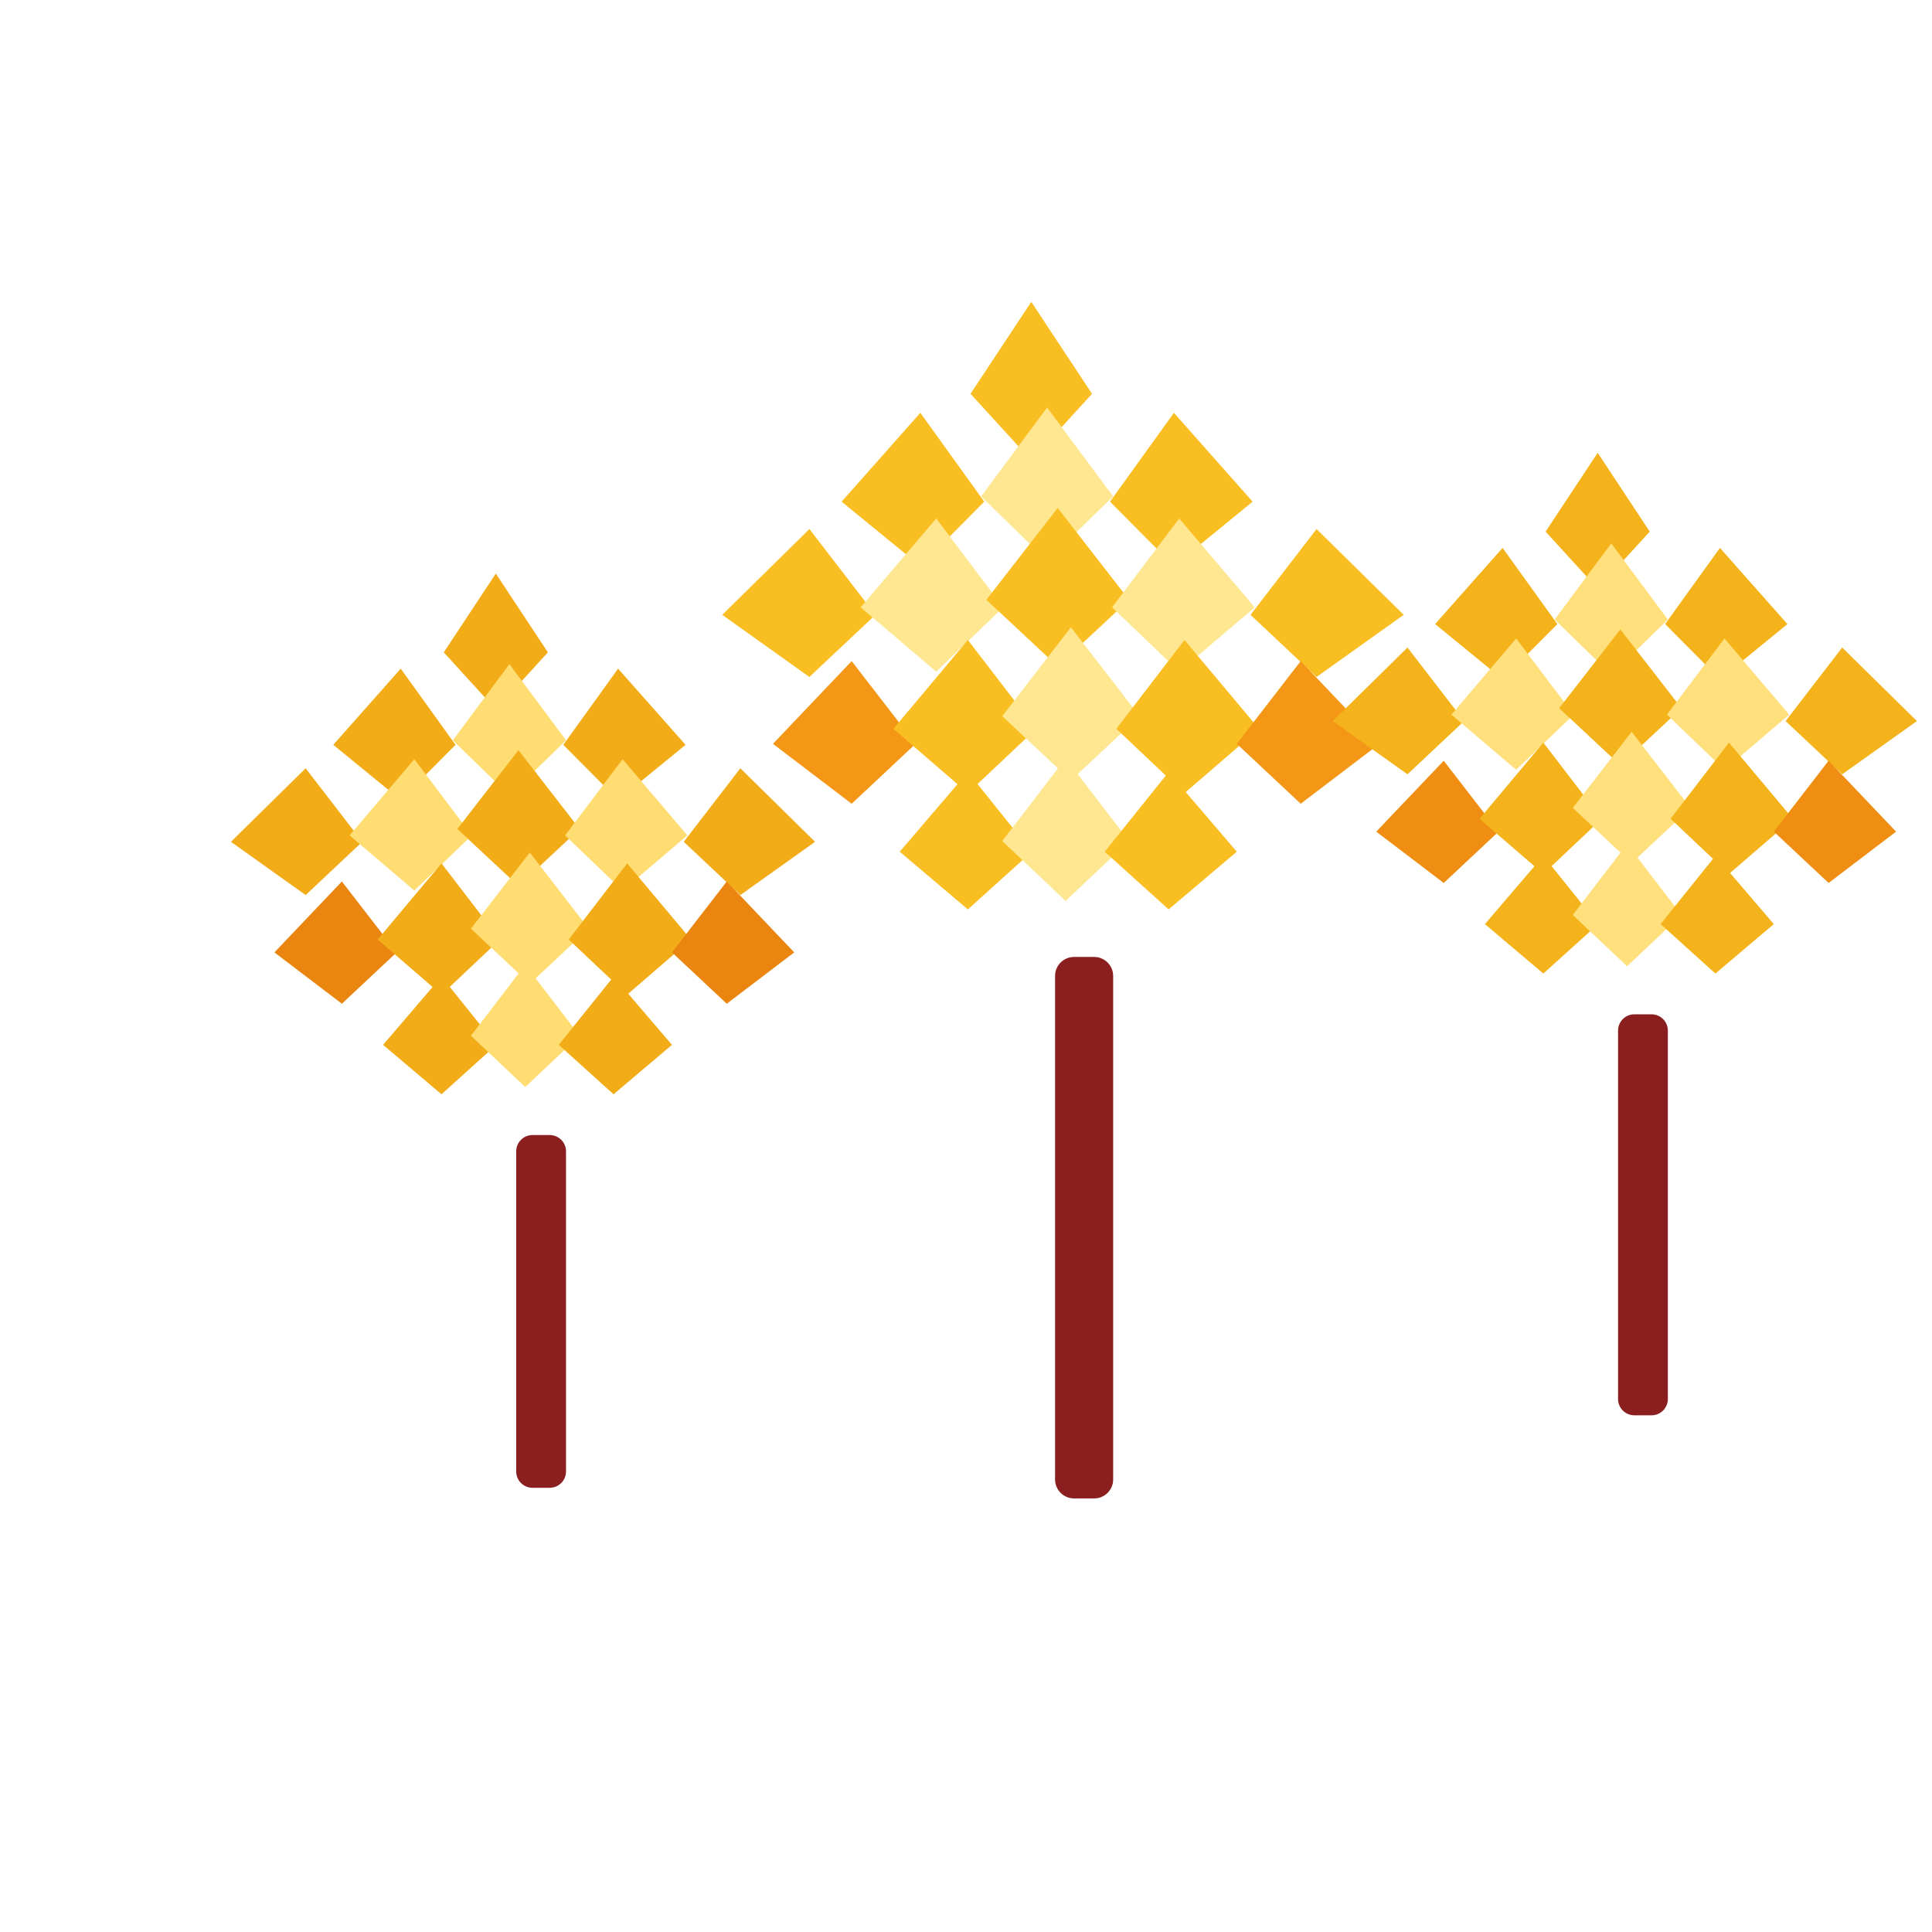
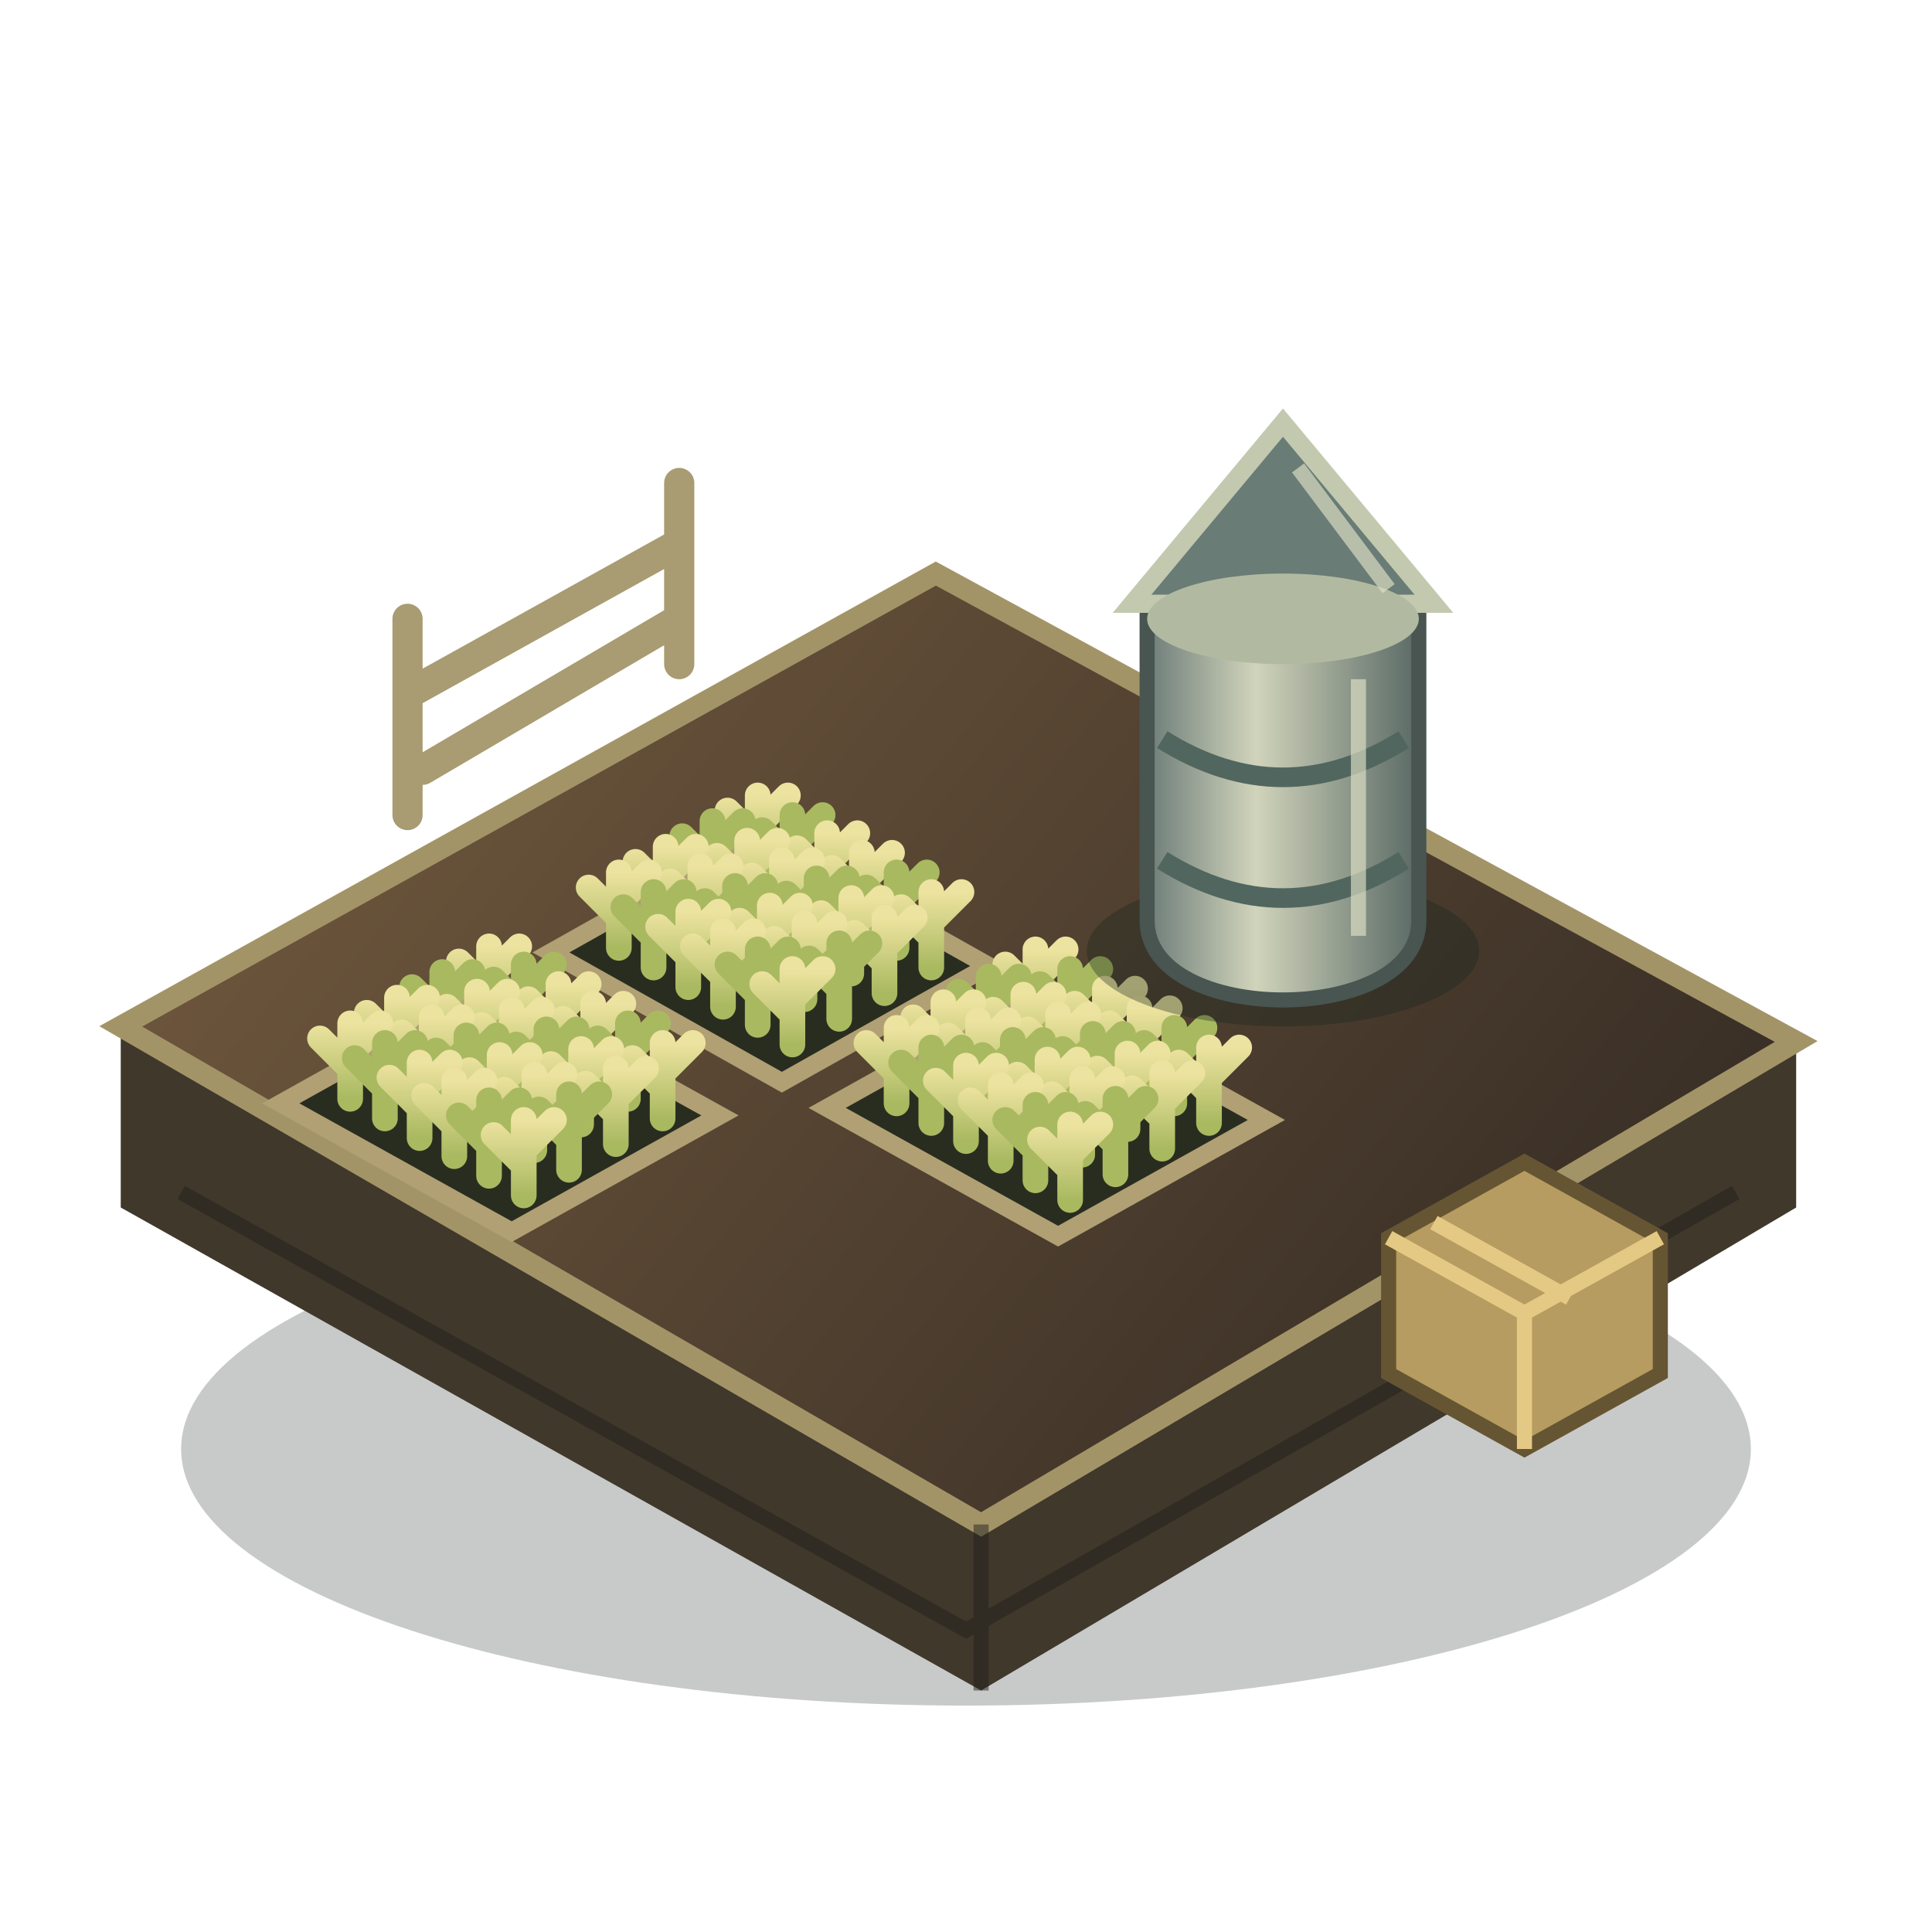
<svg xmlns="http://www.w3.org/2000/svg" width="128" height="128" viewBox="0 0 128 128" fill="none">
-   <rect x="34.2" y="75.2" width="3.3" height="23.37" rx="1.08" fill="#8B1E1E" />
-   <path d="M32.85 38L36.3 43.22L32.85 47L29.4 43.22Z" fill="#F2AC18" />
-   <path d="M26.55 44.3L30.18 49.346L26.55 53L22.08 49.346Z" fill="#F2AC18" />
-   <path d="M33.75 44L37.5 49.046L33.75 52.7L30 49.046Z" fill="#FFDD73" />
-   <path d="M40.95 44.3L45.42 49.346L40.95 53L37.32 49.346Z" fill="#F2AC18" />
-   <path d="M20.25 50.9L24 55.772L20.25 59.3L15.3 55.772Z" fill="#F2AC18" />
-   <path d="M27.45 50.3L31.26 55.346L27.45 59L23.16 55.346Z" fill="#FFDD73" />
-   <path d="M34.35 49.7L38.4 54.92L34.35 58.7L30.3 54.92Z" fill="#F2AC18" />
-   <path d="M41.25 50.3L45.54 55.346L41.25 59L37.44 55.346Z" fill="#FFDD73" />
-   <path d="M49.05 50.9L54 55.772L49.05 59.3L45.3 55.772Z" fill="#F2AC18" />
-   <path d="M22.65 58.4L26.28 63.098L22.65 66.5L18.18 63.098Z" fill="#EA8610" />
-   <path d="M29.25 57.2L33.12 62.246L29.25 65.9L25.02 62.246Z" fill="#F2AC18" />
-   <path d="M35.1 56.48L39 61.526L35.1 65.18L31.2 61.526Z" fill="#FFDD73" />
-   <path d="M41.55 57.2L45.78 62.246L41.55 65.9L37.68 62.246Z" fill="#F2AC18" />
-   <path d="M48.15 58.4L52.62 63.098L48.15 66.5L44.52 63.098Z" fill="#EA8610" />
-   <path d="M29.25 64.7L32.88 69.224L29.25 72.5L25.38 69.224Z" fill="#F2AC18" />
-   <path d="M34.8 63.92L38.4 68.618L34.8 72.02L31.2 68.618Z" fill="#FFDD73" />
-   <path d="M40.65 64.7L44.52 69.224L40.65 72.5L37.02 69.224Z" fill="#F2AC18" />
-   <rect x="69.9" y="63.4" width="3.85" height="35.875" rx="1.26" fill="#8B1E1E" />
-   <path d="M68.325 20L72.35 26.09L68.325 30.5L64.3 26.09Z" fill="#F9BE22" />
-   <path d="M60.975 27.35L65.21 33.237L60.975 37.5L55.76 33.237Z" fill="#F9BE22" />
-   <path d="M69.375 27L73.75 32.887L69.375 37.15L65 32.887Z" fill="#FFE792" />
-   <path d="M77.775 27.35L82.99 33.237L77.775 37.5L73.54 33.237Z" fill="#F9BE22" />
-   <path d="M53.625 35.05L58 40.734L53.625 44.85L47.85 40.734Z" fill="#F9BE22" />
-   <path d="M62.025 34.35L66.47 40.237L62.025 44.5L57.02 40.237Z" fill="#FFE792" />
-   <path d="M70.075 33.65L74.8 39.74L70.075 44.15L65.35 39.74Z" fill="#F9BE22" />
-   <path d="M78.125 34.35L83.13 40.237L78.125 44.5L73.68 40.237Z" fill="#FFE792" />
-   <path d="M87.225 35.05L93 40.734L87.225 44.85L82.85 40.734Z" fill="#F9BE22" />
-   <path d="M56.425 43.8L60.66 49.281L56.425 53.25L51.21 49.281Z" fill="#F59716" />
-   <path d="M64.125 42.4L68.64 48.287L64.125 52.55L59.19 48.287Z" fill="#F9BE22" />
-   <path d="M70.95 41.56L75.5 47.447L70.95 51.71L66.4 47.447Z" fill="#FFE792" />
-   <path d="M78.475 42.4L83.41 48.287L78.475 52.55L73.96 48.287Z" fill="#F9BE22" />
-   <path d="M86.175 43.8L91.39 49.281L86.175 53.25L81.94 49.281Z" fill="#F59716" />
-   <path d="M64.125 51.15L68.36 56.428L64.125 60.25L59.61 56.428Z" fill="#F9BE22" />
-   <path d="M70.6 50.24L74.8 55.721L70.6 59.69L66.4 55.721Z" fill="#FFE792" />
-   <path d="M77.425 51.15L81.94 56.428L77.425 60.25L73.19 56.428Z" fill="#F9BE22" />
-   <rect x="107.2" y="67.2" width="3.3" height="26.568" rx="1.08" fill="#8B1E1E" />
-   <path d="M105.85 30L109.3 35.22L105.85 39L102.4 35.22Z" fill="#F4B31A" />
-   <path d="M99.55 36.3L103.18 41.346L99.55 45L95.08 41.346Z" fill="#F4B31A" />
-   <path d="M106.75 36L110.5 41.046L106.75 44.7L103 41.046Z" fill="#FFE07D" />
-   <path d="M113.95 36.3L118.42 41.346L113.95 45L110.32 41.346Z" fill="#F4B31A" />
-   <path d="M93.25 42.9L97 47.772L93.25 51.3L88.3 47.772Z" fill="#F4B31A" />
-   <path d="M100.45 42.3L104.26 47.346L100.45 51L96.16 47.346Z" fill="#FFE07D" />
-   <path d="M107.35 41.7L111.4 46.92L107.35 50.7L103.3 46.92Z" fill="#F4B31A" />
-   <path d="M114.25 42.3L118.54 47.346L114.25 51L110.44 47.346Z" fill="#FFE07D" />
-   <path d="M122.05 42.9L127 47.772L122.05 51.3L118.3 47.772Z" fill="#F4B31A" />
-   <path d="M95.65 50.4L99.28 55.098L95.65 58.5L91.18 55.098Z" fill="#EF8E12" />
-   <path d="M102.25 49.2L106.12 54.246L102.25 57.9L98.02 54.246Z" fill="#F4B31A" />
-   <path d="M108.1 48.48L112 53.526L108.1 57.18L104.2 53.526Z" fill="#FFE07D" />
-   <path d="M114.55 49.2L118.78 54.246L114.55 57.9L110.68 54.246Z" fill="#F4B31A" />
-   <path d="M121.15 50.4L125.62 55.098L121.15 58.5L117.52 55.098Z" fill="#EF8E12" />
-   <path d="M102.25 56.7L105.88 61.224L102.25 64.5L98.38 61.224Z" fill="#F4B31A" />
-   <path d="M107.8 55.92L111.4 60.618L107.8 64.02L104.2 60.618Z" fill="#FFE07D" />
-   <path d="M113.65 56.7L117.52 61.224L113.65 64.5L110.02 61.224Z" fill="#F4B31A" />
+   <defs>
+     <linearGradient id="farm2soil" x1="20" y1="40" x2="102" y2="106" gradientUnits="userSpaceOnUse">
+       <stop stop-color="#70583d" />
+       <stop offset="1" stop-color="#342b24" />
+     </linearGradient>
+     <linearGradient id="farm2metal">
+       <stop stop-color="#6c7c78" />
+       <stop offset=".4" stop-color="#d1d4bb" />
+       <stop offset="1" stop-color="#596965" />
+     </linearGradient>
+     <linearGradient id="farm2crop" x2="0" y2="1">
+       <stop stop-color="#ede3a0" />
+       <stop offset="1" stop-color="#a9b960" />
+     </linearGradient>
+   </defs>
+   <ellipse cx="64" cy="96" rx="52" ry="17" fill="#17231c" opacity=".24" />
+   <path d="M8 68L62 38L119 69V80L65 112L8 80Z" fill="#40382b" />
+   <path d="M8 68L62 38L119 69L65 101Z" fill="url(#farm2soil)" stroke="#a39468" stroke-width="1.4" />
+   <path d="M65 101V112M12 79L64 108L115 79" stroke="#211f1b" opacity=".5" />
+   <polygon points="50.2,55.4 65.5,64.0 51.8,71.7 36.5,63.1" fill="#292d20" stroke="#b0a073" stroke-width="1.2" />
+   <path d="M50.2 57.7v-5m0 3l-2-2m2 1l2-2" stroke="url(#farm2crop)" stroke-width="1.7" stroke-linecap="round" />
+   <path d="M52.5 59.0v-5m0 3l-2-2m2 1l2-2" stroke="#a9b960" stroke-width="1.7" stroke-linecap="round" />
+   <path d="M54.8 60.2v-5m0 3l-2-2m2 1l2-2" stroke="url(#farm2crop)" stroke-width="1.7" stroke-linecap="round" />
+   <path d="M57.1 61.5v-5m0 3l-2-2m2 1l2-2" stroke="url(#farm2crop)" stroke-width="1.7" stroke-linecap="round" />
+   <path d="M59.4 62.8v-5m0 3l-2-2m2 1l2-2" stroke="#a9b960" stroke-width="1.7" stroke-linecap="round" />
+   <path d="M61.7 64.1v-5m0 3l-2-2m2 1l2-2" stroke="url(#farm2crop)" stroke-width="1.7" stroke-linecap="round" />
+   <path d="M47.2 59.4v-5m0 3l-2-2m2 1l2-2" stroke="#a9b960" stroke-width="1.7" stroke-linecap="round" />
+   <path d="M49.5 60.7v-5m0 3l-2-2m2 1l2-2" stroke="url(#farm2crop)" stroke-width="1.7" stroke-linecap="round" />
+   <path d="M51.8 62.0v-5m0 3l-2-2m2 1l2-2" stroke="url(#farm2crop)" stroke-width="1.7" stroke-linecap="round" />
+   <path d="M54.1 63.2v-5m0 3l-2-2m2 1l2-2" stroke="#a9b960" stroke-width="1.7" stroke-linecap="round" />
+   <path d="M56.4 64.5v-5m0 3l-2-2m2 1l2-2" stroke="url(#farm2crop)" stroke-width="1.7" stroke-linecap="round" />
+   <path d="M58.6 65.8v-5m0 3l-2-2m2 1l2-2" stroke="url(#farm2crop)" stroke-width="1.7" stroke-linecap="round" />
+   <path d="M44.1 61.1v-5m0 3l-2-2m2 1l2-2" stroke="url(#farm2crop)" stroke-width="1.7" stroke-linecap="round" />
+   <path d="M46.4 62.4v-5m0 3l-2-2m2 1l2-2" stroke="url(#farm2crop)" stroke-width="1.7" stroke-linecap="round" />
+   <path d="M48.7 63.7v-5m0 3l-2-2m2 1l2-2" stroke="#a9b960" stroke-width="1.7" stroke-linecap="round" />
+   <path d="M51.0 65.0v-5m0 3l-2-2m2 1l2-2" stroke="url(#farm2crop)" stroke-width="1.7" stroke-linecap="round" />
+   <path d="M53.3 66.2v-5m0 3l-2-2m2 1l2-2" stroke="url(#farm2crop)" stroke-width="1.7" stroke-linecap="round" />
+   <path d="M55.6 67.5v-5m0 3l-2-2m2 1l2-2" stroke="#a9b960" stroke-width="1.7" stroke-linecap="round" />
+   <path d="M41.0 62.8v-5m0 3l-2-2m2 1l2-2" stroke="url(#farm2crop)" stroke-width="1.7" stroke-linecap="round" />
+   <path d="M43.3 64.1v-5m0 3l-2-2m2 1l2-2" stroke="#a9b960" stroke-width="1.7" stroke-linecap="round" />
+   <path d="M45.6 65.4v-5m0 3l-2-2m2 1l2-2" stroke="url(#farm2crop)" stroke-width="1.7" stroke-linecap="round" />
+   <path d="M47.9 66.7v-5m0 3l-2-2m2 1l2-2" stroke="url(#farm2crop)" stroke-width="1.7" stroke-linecap="round" />
+   <path d="M50.2 67.9v-5m0 3l-2-2m2 1l2-2" stroke="#a9b960" stroke-width="1.7" stroke-linecap="round" />
+   <path d="M52.5 69.2v-5m0 3l-2-2m2 1l2-2" stroke="url(#farm2crop)" stroke-width="1.7" stroke-linecap="round" />
+   <polygon points="68.6,65.7 83.9,74.2 70.1,81.9 54.8,73.4" fill="#292d20" stroke="#b0a073" stroke-width="1.2" />
+   <path d="M68.6 67.9v-5m0 3l-2-2m2 1l2-2" stroke="url(#farm2crop)" stroke-width="1.7" stroke-linecap="round" />
+   <path d="M70.9 69.2v-5m0 3l-2-2m2 1l2-2" stroke="#a9b960" stroke-width="1.7" stroke-linecap="round" />
+   <path d="M73.2 70.5v-5m0 3l-2-2m2 1l2-2" stroke="url(#farm2crop)" stroke-width="1.7" stroke-linecap="round" />
+   <path d="M75.5 71.8v-5m0 3l-2-2m2 1l2-2" stroke="url(#farm2crop)" stroke-width="1.7" stroke-linecap="round" />
+   <path d="M77.8 73.1v-5m0 3l-2-2m2 1l2-2" stroke="#a9b960" stroke-width="1.7" stroke-linecap="round" />
+   <path d="M80.1 74.4v-5m0 3l-2-2m2 1l2-2" stroke="url(#farm2crop)" stroke-width="1.7" stroke-linecap="round" />
+   <path d="M65.5 69.7v-5m0 3l-2-2m2 1l2-2" stroke="#a9b960" stroke-width="1.7" stroke-linecap="round" />
+   <path d="M67.8 70.9v-5m0 3l-2-2m2 1l2-2" stroke="url(#farm2crop)" stroke-width="1.7" stroke-linecap="round" />
+   <path d="M70.1 72.2v-5m0 3l-2-2m2 1l2-2" stroke="url(#farm2crop)" stroke-width="1.7" stroke-linecap="round" />
+   <path d="M72.4 73.5v-5m0 3l-2-2m2 1l2-2" stroke="#a9b960" stroke-width="1.7" stroke-linecap="round" />
+   <path d="M74.7 74.8v-5m0 3l-2-2m2 1l2-2" stroke="url(#farm2crop)" stroke-width="1.7" stroke-linecap="round" />
+   <path d="M77.0 76.1v-5m0 3l-2-2m2 1l2-2" stroke="url(#farm2crop)" stroke-width="1.7" stroke-linecap="round" />
+   <path d="M62.5 71.4v-5m0 3l-2-2m2 1l2-2" stroke="url(#farm2crop)" stroke-width="1.7" stroke-linecap="round" />
+   <path d="M64.8 72.6v-5m0 3l-2-2m2 1l2-2" stroke="url(#farm2crop)" stroke-width="1.7" stroke-linecap="round" />
+   <path d="M67.1 73.9v-5m0 3l-2-2m2 1l2-2" stroke="#a9b960" stroke-width="1.7" stroke-linecap="round" />
+   <path d="M69.4 75.2v-5m0 3l-2-2m2 1l2-2" stroke="url(#farm2crop)" stroke-width="1.7" stroke-linecap="round" />
+   <path d="M71.7 76.5v-5m0 3l-2-2m2 1l2-2" stroke="url(#farm2crop)" stroke-width="1.7" stroke-linecap="round" />
+   <path d="M73.9 77.8v-5m0 3l-2-2m2 1l2-2" stroke="#a9b960" stroke-width="1.7" stroke-linecap="round" />
+   <path d="M59.4 73.1v-5m0 3l-2-2m2 1l2-2" stroke="url(#farm2crop)" stroke-width="1.7" stroke-linecap="round" />
+   <path d="M61.7 74.4v-5m0 3l-2-2m2 1l2-2" stroke="#a9b960" stroke-width="1.7" stroke-linecap="round" />
+   <path d="M64.0 75.6v-5m0 3l-2-2m2 1l2-2" stroke="url(#farm2crop)" stroke-width="1.7" stroke-linecap="round" />
+   <path d="M66.3 76.9v-5m0 3l-2-2m2 1l2-2" stroke="url(#farm2crop)" stroke-width="1.7" stroke-linecap="round" />
+   <path d="M68.6 78.2v-5m0 3l-2-2m2 1l2-2" stroke="#a9b960" stroke-width="1.7" stroke-linecap="round" />
+   <path d="M70.9 79.5v-5m0 3l-2-2m2 1l2-2" stroke="url(#farm2crop)" stroke-width="1.7" stroke-linecap="round" />
+   <polygon points="32.4,65.4 47.7,73.9 33.9,81.6 18.6,73.1" fill="#292d20" stroke="#b0a073" stroke-width="1.2" />
+   <path d="M32.4 67.7v-5m0 3l-2-2m2 1l2-2" stroke="url(#farm2crop)" stroke-width="1.7" stroke-linecap="round" />
+   <path d="M34.7 68.9v-5m0 3l-2-2m2 1l2-2" stroke="#a9b960" stroke-width="1.7" stroke-linecap="round" />
+   <path d="M37.0 70.2v-5m0 3l-2-2m2 1l2-2" stroke="url(#farm2crop)" stroke-width="1.7" stroke-linecap="round" />
+   <path d="M39.3 71.5v-5m0 3l-2-2m2 1l2-2" stroke="url(#farm2crop)" stroke-width="1.7" stroke-linecap="round" />
+   <path d="M41.6 72.8v-5m0 3l-2-2m2 1l2-2" stroke="#a9b960" stroke-width="1.7" stroke-linecap="round" />
+   <path d="M43.9 74.1v-5m0 3l-2-2m2 1l2-2" stroke="url(#farm2crop)" stroke-width="1.7" stroke-linecap="round" />
+   <path d="M29.3 69.4v-5m0 3l-2-2m2 1l2-2" stroke="#a9b960" stroke-width="1.7" stroke-linecap="round" />
+   <path d="M31.6 70.7v-5m0 3l-2-2m2 1l2-2" stroke="url(#farm2crop)" stroke-width="1.7" stroke-linecap="round" />
+   <path d="M33.9 71.9v-5m0 3l-2-2m2 1l2-2" stroke="url(#farm2crop)" stroke-width="1.7" stroke-linecap="round" />
+   <path d="M36.2 73.2v-5m0 3l-2-2m2 1l2-2" stroke="#a9b960" stroke-width="1.7" stroke-linecap="round" />
+   <path d="M38.5 74.5v-5m0 3l-2-2m2 1l2-2" stroke="url(#farm2crop)" stroke-width="1.7" stroke-linecap="round" />
+   <path d="M40.8 75.8v-5m0 3l-2-2m2 1l2-2" stroke="url(#farm2crop)" stroke-width="1.7" stroke-linecap="round" />
+   <path d="M26.3 71.1v-5m0 3l-2-2m2 1l2-2" stroke="url(#farm2crop)" stroke-width="1.7" stroke-linecap="round" />
+   <path d="M28.6 72.4v-5m0 3l-2-2m2 1l2-2" stroke="url(#farm2crop)" stroke-width="1.7" stroke-linecap="round" />
+   <path d="M30.9 73.6v-5m0 3l-2-2m2 1l2-2" stroke="#a9b960" stroke-width="1.7" stroke-linecap="round" />
+   <path d="M33.1 74.9v-5m0 3l-2-2m2 1l2-2" stroke="url(#farm2crop)" stroke-width="1.7" stroke-linecap="round" />
+   <path d="M35.4 76.2v-5m0 3l-2-2m2 1l2-2" stroke="url(#farm2crop)" stroke-width="1.7" stroke-linecap="round" />
+   <path d="M37.7 77.5v-5m0 3l-2-2m2 1l2-2" stroke="#a9b960" stroke-width="1.7" stroke-linecap="round" />
+   <path d="M23.2 72.8v-5m0 3l-2-2m2 1l2-2" stroke="url(#farm2crop)" stroke-width="1.7" stroke-linecap="round" />
+   <path d="M25.5 74.1v-5m0 3l-2-2m2 1l2-2" stroke="#a9b960" stroke-width="1.7" stroke-linecap="round" />
+   <path d="M27.8 75.4v-5m0 3l-2-2m2 1l2-2" stroke="url(#farm2crop)" stroke-width="1.7" stroke-linecap="round" />
+   <path d="M30.1 76.6v-5m0 3l-2-2m2 1l2-2" stroke="url(#farm2crop)" stroke-width="1.7" stroke-linecap="round" />
+   <path d="M32.4 77.9v-5m0 3l-2-2m2 1l2-2" stroke="#a9b960" stroke-width="1.7" stroke-linecap="round" />
+   <path d="M34.7 79.2v-5m0 3l-2-2m2 1l2-2" stroke="url(#farm2crop)" stroke-width="1.7" stroke-linecap="round" />
+   <ellipse cx="85" cy="63" rx="13" ry="5" fill="#18261c" opacity=".35" />
+   <path d="M76 40H94V61C94 68 76 68 76 61Z" fill="url(#farm2metal)" stroke="#485551" />
+   <path d="M75 40L85 28L95 40Z" fill="#697c75" stroke="#c2c9af" stroke-width="1.2" />
+   <ellipse cx="85" cy="41" rx="9" ry="3" fill="#b1baa1" />
+   <path d="M77 49Q85 54 93 49M77 57Q85 62 93 57" stroke="#51665e" stroke-width="1.3" />
+   <path d="M86 31L92 39M90 45V62" stroke="#e1e2c6" opacity=".65" />
+   <path d="M27 54V41M45 44V32M27 46L45 36M28 51L45 41" stroke="#a99b72" stroke-width="2" stroke-linecap="round" />
+   <path d="M92 82L101 77L110 82V91L101 96L92 91Z" fill="#b69c60" stroke="#665533" />
+   <path d="M92 82L101 87L110 82M101 87V96M95 81L104 86" stroke="#e4c984" />
</svg>
